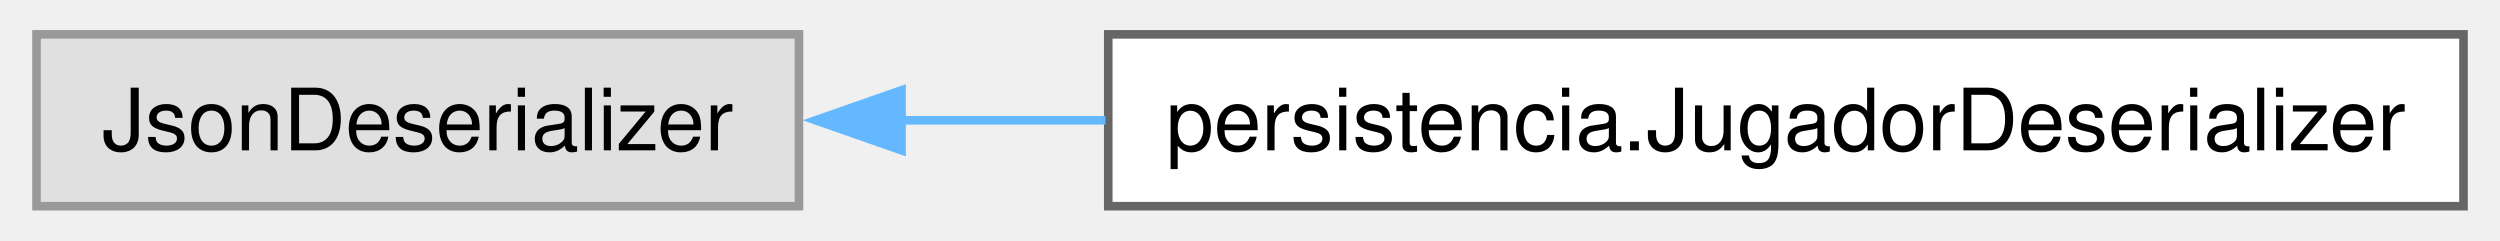
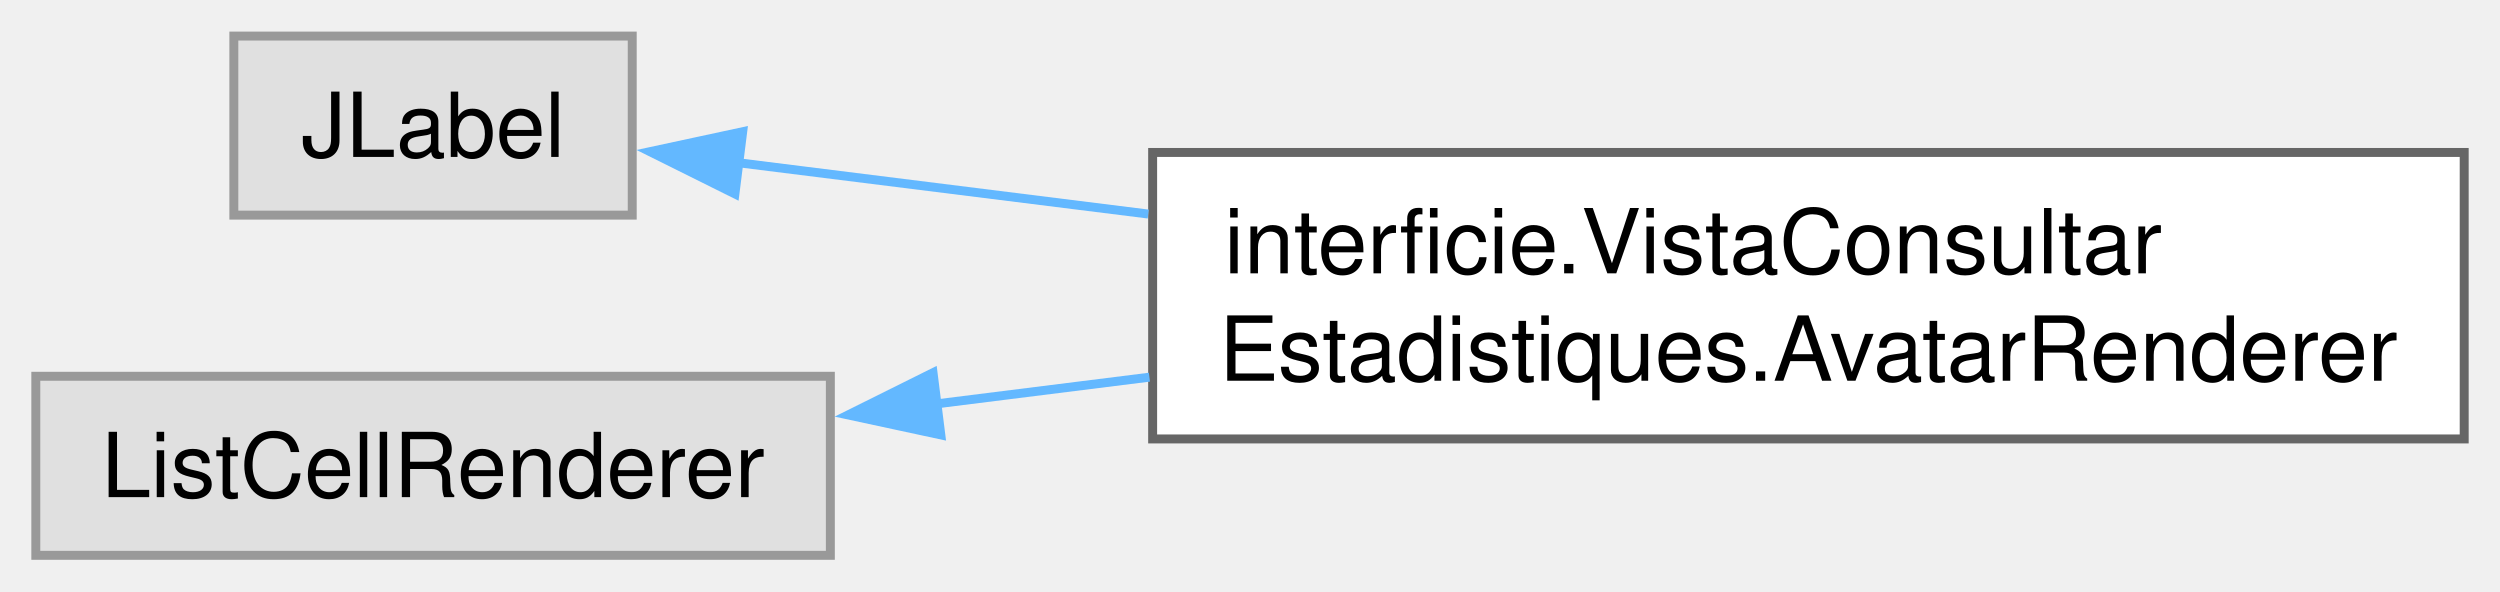
- <svg xmlns="http://www.w3.org/2000/svg" xmlns:xlink="http://www.w3.org/1999/xlink" width="291pt" height="28pt" viewBox="0.00 0.00 290.50 28.00">
-   <g id="graph0" class="graph" transform="scale(1 1) rotate(0) translate(4 24)">
+ <svg xmlns="http://www.w3.org/2000/svg" xmlns:xlink="http://www.w3.org/1999/xlink" width="279pt" height="66pt" viewBox="0.00 0.00 279.25 66.00">
+   <g id="graph0" class="graph" transform="scale(1 1) rotate(0) translate(4 62)">
    <g id="Node000000" class="node">
      <g id="a_Node000000">
        <a xlink:title=" ">
-           <polygon fill="#e0e0e0" stroke="#999999" points="88.75,-20 0,-20 0,0 88.75,0 88.75,-20" />
-           <text text-anchor="middle" x="44.38" y="-6.5" font-family="Helvetica,sans-Serif" font-size="10.00">JsonDeserializer</text>
+           <polygon fill="#e0e0e0" stroke="#999999" points="66.62,-58 22.12,-58 22.12,-38 66.62,-38 66.62,-58" />
+           <text text-anchor="middle" x="44.38" y="-44.5" font-family="Helvetica,sans-Serif" font-size="10.00">JLabel</text>
        </a>
      </g>
    </g>
    <g id="Node000001" class="node">
      <g id="a_Node000001">
-         <a xlink:href="$classpersistencia_1_1_jugador_deserializer.html" xlink:title="Classe per deserialitzar instàncies de Jugador a partir de JSON utilitzant GSON.">
-           <polygon fill="white" stroke="#666666" points="282.5,-20 124.75,-20 124.75,0 282.5,0 282.5,-20" />
-           <text text-anchor="middle" x="203.62" y="-6.5" font-family="Helvetica,sans-Serif" font-size="10.00">persistencia.JugadorDeserializer</text>
+         <a xlink:href="classinterficie_1_1_vista_consultar_estadistiques_1_1_avatar_renderer.html" target="_top" xlink:title="Renderer personalitzat per mostrar l’avatar amb imatge i nom.">
+           <polygon fill="white" stroke="#666666" points="271.25,-45 124.75,-45 124.75,-13 271.25,-13 271.25,-45" />
+           <text text-anchor="start" x="132.75" y="-31.5" font-family="Helvetica,sans-Serif" font-size="10.00">interficie.VistaConsultar</text>
+           <text text-anchor="middle" x="198" y="-19.5" font-family="Helvetica,sans-Serif" font-size="10.00">Estadistiques.AvatarRenderer</text>
        </a>
      </g>
    </g>
-     <g id="edge28_Node000000_Node000001" class="edge">
-       <g id="a_edge28_Node000000_Node000001">
+     <g id="edge26_Node000000_Node000001" class="edge">
+       <g id="a_edge26_Node000000_Node000001">
        <a xlink:title=" ">
-           <path fill="none" stroke="#63b8ff" d="M100.6,-10C108.33,-10 116.38,-10 124.43,-10" />
-           <polygon fill="#63b8ff" stroke="#63b8ff" points="100.69,-6.5 90.69,-10 100.69,-13.5 100.69,-6.5" />
+           <path fill="none" stroke="#63b8ff" d="M78.25,-43.88C91.82,-42.18 108.13,-40.14 124.26,-38.12" />
+           <polygon fill="#63b8ff" stroke="#63b8ff" points="78.09,-40.37 68.6,-45.09 78.96,-47.32 78.09,-40.37" />
+         </a>
+       </g>
+     </g>
+     <g id="Node000002" class="node">
+       <g id="a_Node000002">
+         <a xlink:title=" ">
+           <polygon fill="#e0e0e0" stroke="#999999" points="88.75,-20 0,-20 0,0 88.75,0 88.75,-20" />
+           <text text-anchor="middle" x="44.38" y="-6.5" font-family="Helvetica,sans-Serif" font-size="10.00">ListCellRenderer</text>
+         </a>
+       </g>
+     </g>
+     <g id="edge27_Node000002_Node000001" class="edge">
+       <g id="a_edge27_Node000002_Node000001">
+         <a xlink:title=" ">
+           <path fill="none" stroke="#63b8ff" d="M100.39,-16.89C108.2,-17.87 116.32,-18.89 124.39,-19.9" />
+           <polygon fill="#63b8ff" stroke="#63b8ff" points="101.09,-13.45 90.73,-15.68 100.22,-20.4 101.09,-13.45" />
        </a>
      </g>
    </g>
  </g>
</svg>
